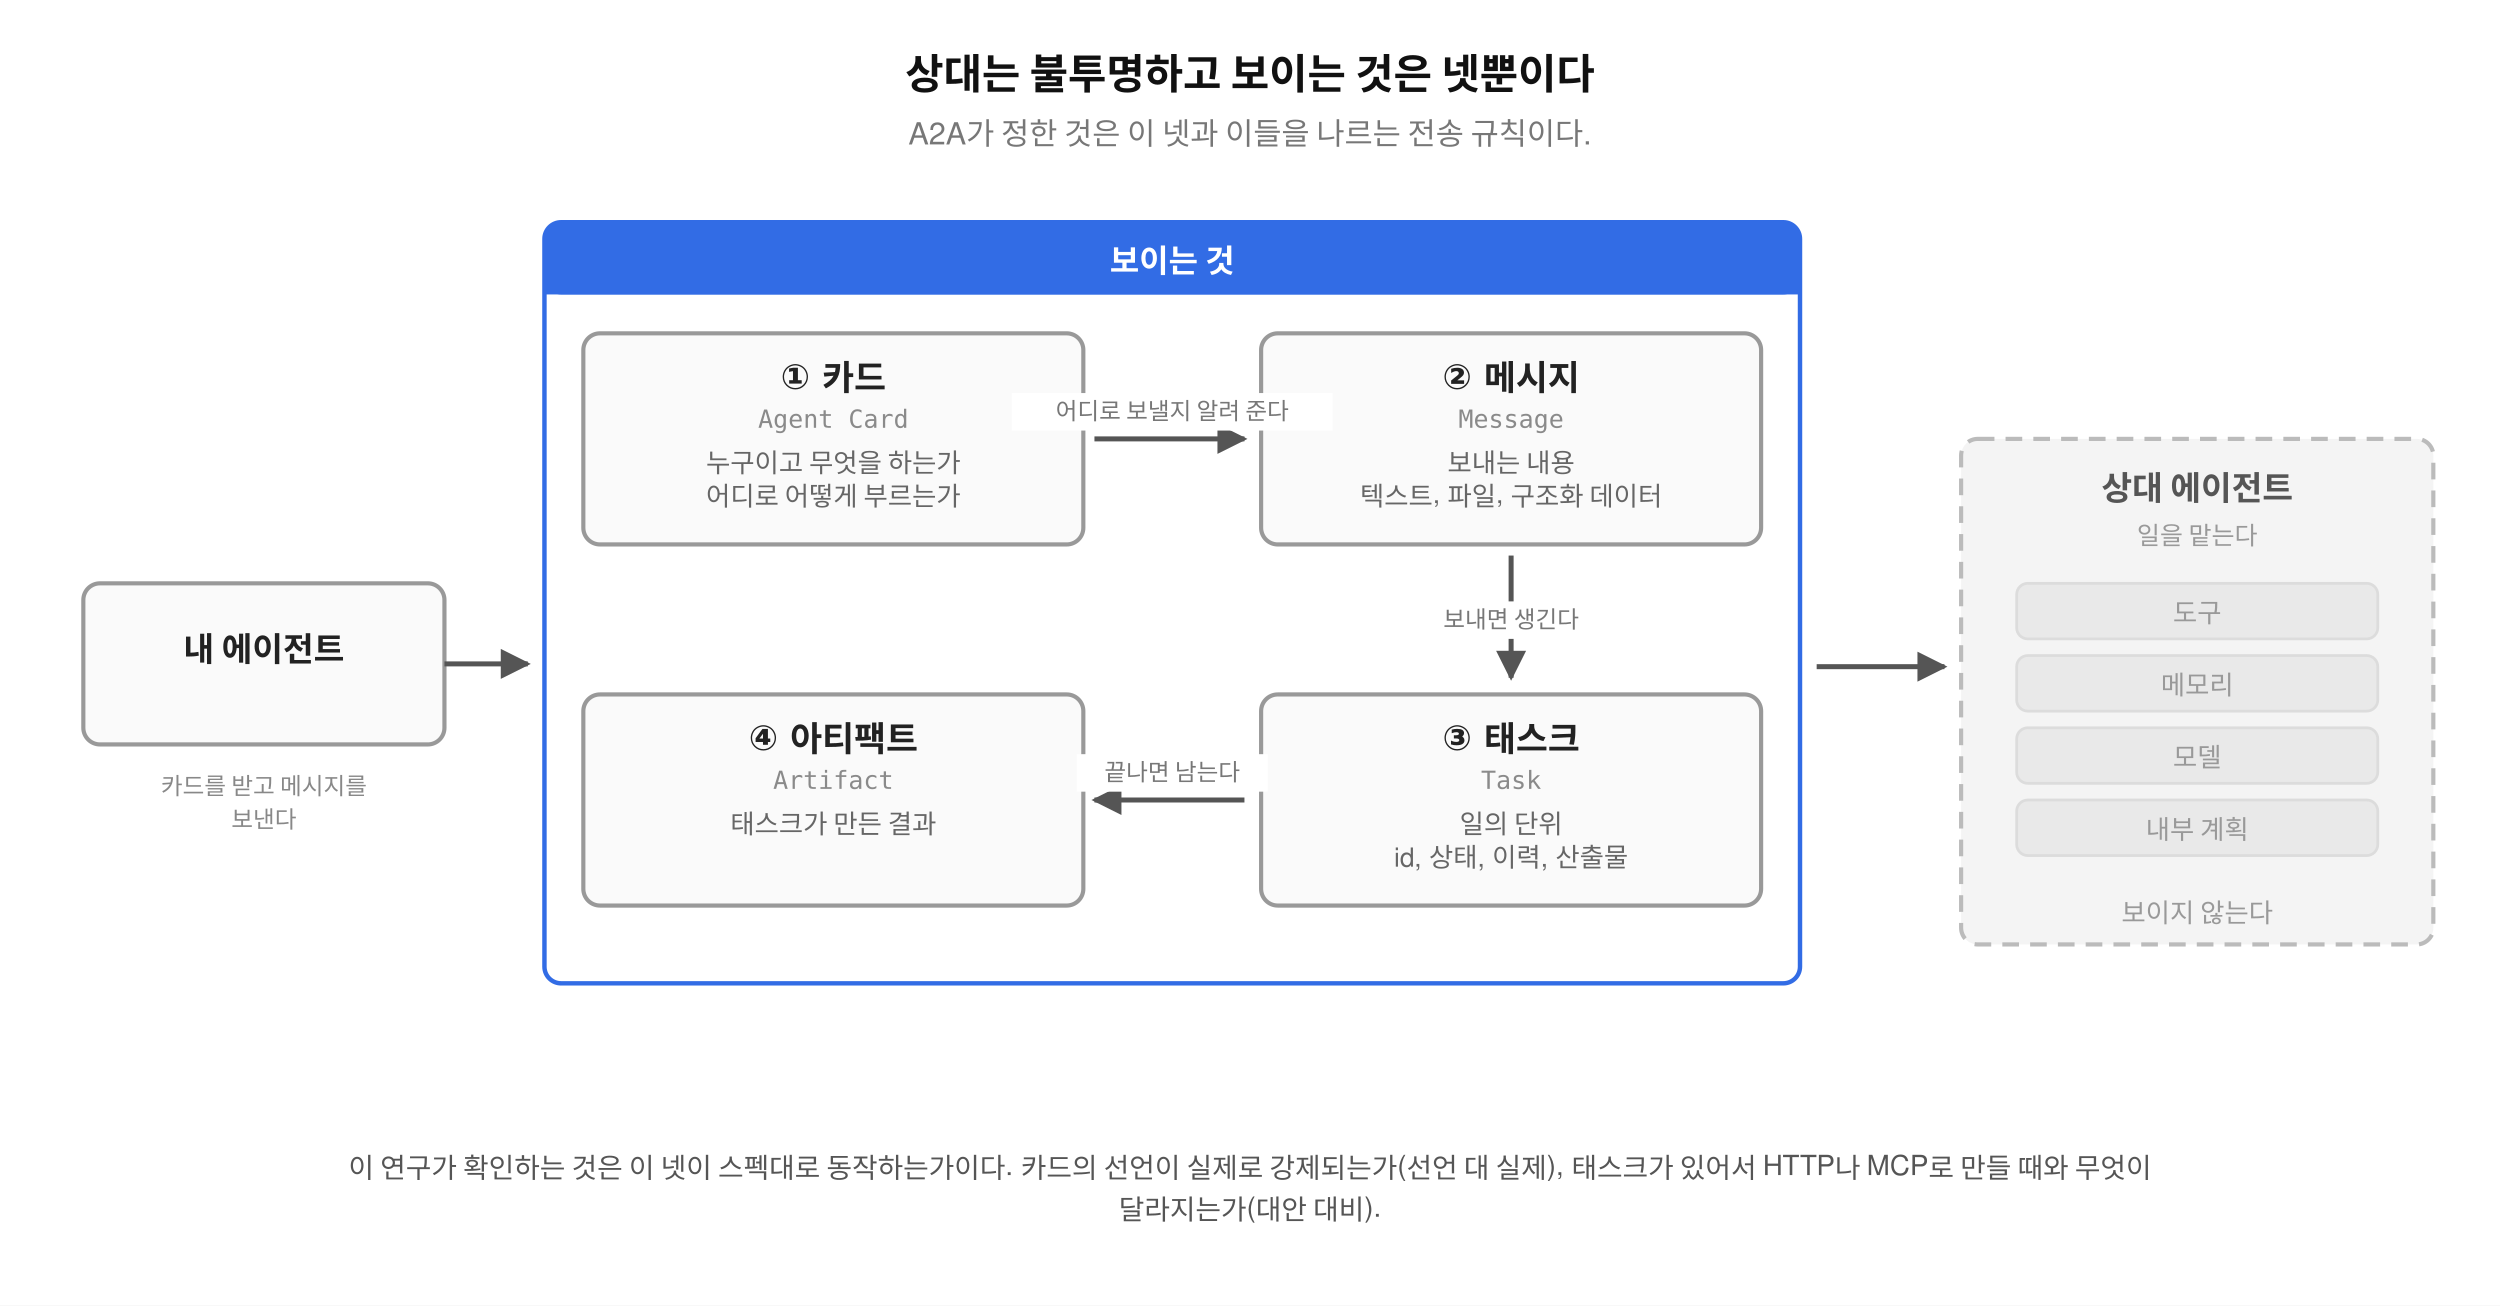
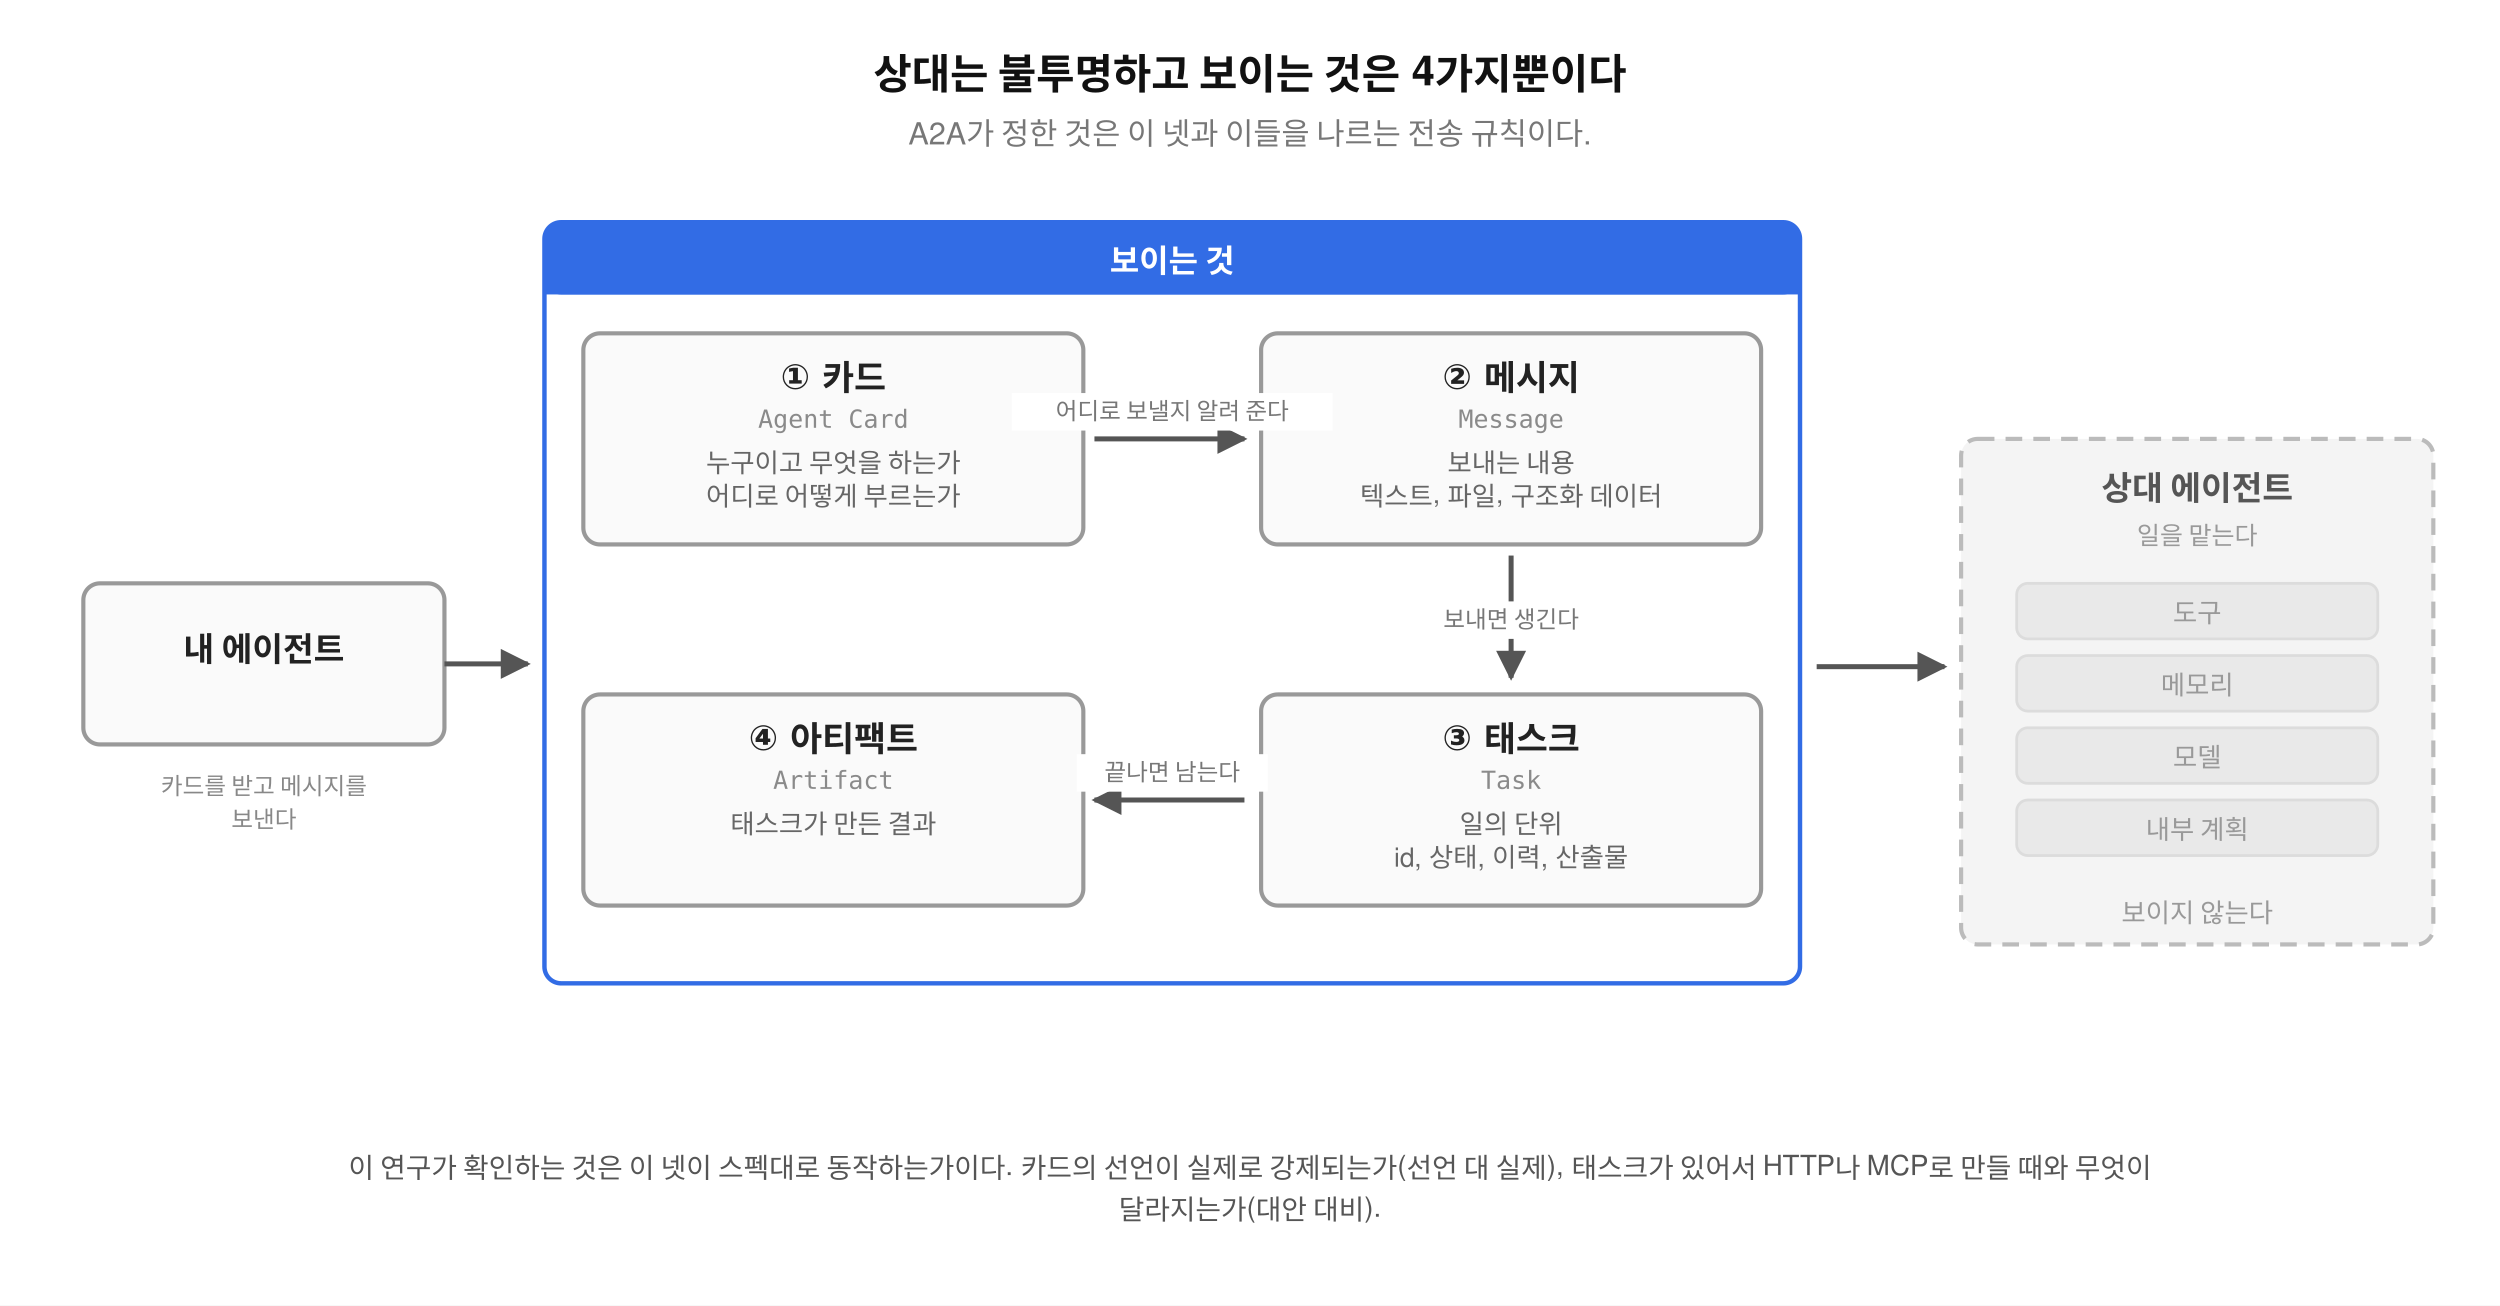
<svg xmlns="http://www.w3.org/2000/svg" viewBox="0 0 900 470" font-family="Helvetica, Arial, sans-serif">
  <rect width="900" height="470" fill="white" />
  <defs>
    <marker id="a" viewBox="0 0 10 10" refX="9" refY="5" markerWidth="6" markerHeight="6" orient="auto">
      <path d="M0,0 L10,5 L0,10 z" fill="#555" />
    </marker>
  </defs>
-   <text x="450.0" y="32" font-size="15" fill="#111" text-anchor="middle" font-weight="bold">상대는 불투명하고 보이는 것은 넷뿐이다</text>
+   <text x="450.0" y="32" font-size="15" fill="#111" text-anchor="middle" font-weight="bold">상대는 불투명하고 보이는 것은 4가지뿐이다</text>
  <text x="450.0" y="52" font-size="11" fill="#777" text-anchor="middle">A2A가 정한 것은 이 넷과 이들을 나르는 전송 규칙이다.</text>
  <rect x="30" y="210" width="130" height="58" rx="6" fill="#fafafa" stroke="#999" stroke-width="1.5" />
  <text x="95" y="238" font-size="12" fill="#222" text-anchor="middle" font-weight="bold">내 에이전트</text>
  <text x="95" y="286" font-size="8.5" fill="#888" text-anchor="middle">카드를 받고 메시지를</text>
  <text x="95" y="298" font-size="8.5" fill="#888" text-anchor="middle">보낸다</text>
  <rect x="196" y="80" width="452" height="274" rx="6" fill="#ffffff" stroke="#326CE5" stroke-width="1.6" />
  <rect x="196" y="80" width="452" height="26" rx="6" fill="#326CE5" />
  <rect x="196" y="96" width="452" height="10" fill="#326CE5" />
  <text x="422.0" y="98" font-size="11.5" fill="#ffffff" text-anchor="middle" font-weight="bold">보이는 것</text>
  <rect x="210" y="120" width="180" height="76" rx="6" fill="#fafafa" stroke="#999" stroke-width="1.5" />
  <text x="300.0" y="140" font-size="12.5" fill="#222" text-anchor="middle" font-weight="bold">① 카드</text>
  <text x="300.0" y="154" font-size="9" fill="#8a8a8a" text-anchor="middle" font-family="Menlo, monospace">Agent Card</text>
  <text x="300.0" y="170" font-size="9.5" fill="#666" text-anchor="middle">누구이고 무엇을 하는가</text>
  <text x="300.0" y="182" font-size="9.5" fill="#666" text-anchor="middle">어디로 어떻게 부르는가</text>
  <rect x="454" y="120" width="180" height="76" rx="6" fill="#fafafa" stroke="#999" stroke-width="1.5" />
  <text x="544.0" y="140" font-size="12.5" fill="#222" text-anchor="middle" font-weight="bold">② 메시지</text>
  <text x="544.0" y="154" font-size="9" fill="#8a8a8a" text-anchor="middle" font-family="Menlo, monospace">Message</text>
  <text x="544.0" y="170" font-size="9.5" fill="#666" text-anchor="middle">보내는 내용</text>
  <text x="544.0" y="182" font-size="9.5" fill="#666" text-anchor="middle">텍스트, 파일, 구조화 데이터</text>
  <rect x="454" y="250" width="180" height="76" rx="6" fill="#fafafa" stroke="#999" stroke-width="1.5" />
  <text x="544.0" y="270" font-size="12.5" fill="#222" text-anchor="middle" font-weight="bold">③ 태스크</text>
  <text x="544.0" y="284" font-size="9" fill="#8a8a8a" text-anchor="middle" font-family="Menlo, monospace">Task</text>
  <text x="544.0" y="300" font-size="9.5" fill="#666" text-anchor="middle">일의 단위</text>
  <text x="544.0" y="312" font-size="9.5" fill="#666" text-anchor="middle">id, 상태, 이력, 산출물</text>
  <rect x="210" y="250" width="180" height="76" rx="6" fill="#fafafa" stroke="#999" stroke-width="1.5" />
  <text x="300.0" y="270" font-size="12.5" fill="#222" text-anchor="middle" font-weight="bold">④ 아티팩트</text>
  <text x="300.0" y="284" font-size="9" fill="#8a8a8a" text-anchor="middle" font-family="Menlo, monospace">Artifact</text>
  <text x="300.0" y="300" font-size="9.5" fill="#666" text-anchor="middle">태스크가 만든 결과</text>
  <line x1="394" y1="158.0" x2="448" y2="158.0" stroke="#555" stroke-width="1.8" marker-end="url(#a)" />
  <rect x="364.238" y="141.5" width="115.525" height="13.5" fill="white" />
  <text x="422.0" y="151.0" font-size="8.5" fill="#777" text-anchor="middle">어디로 보낼지 알려 준다</text>
  <line x1="544.0" y1="200" x2="544.0" y2="244" stroke="#555" stroke-width="1.8" marker-end="url(#a)" />
  <rect x="509.613" y="216.5" width="68.775" height="13.5" fill="white" />
  <text x="544.0" y="226.0" font-size="8.5" fill="#777" text-anchor="middle">보내면 생긴다</text>
  <line x1="448" y1="288.0" x2="394" y2="288.0" stroke="#555" stroke-width="1.8" marker-end="url(#a)" />
  <rect x="387.613" y="271.5" width="68.775" height="13.5" fill="white" />
  <text x="422.0" y="281.0" font-size="8.5" fill="#777" text-anchor="middle">끝나면 남는다</text>
  <rect x="706" y="158" width="170" height="182" rx="6" fill="#f4f4f4" stroke="#bbb" stroke-width="1.5" stroke-dasharray="6 4" />
  <text x="791.0" y="180" font-size="12" fill="#555" text-anchor="middle" font-weight="bold">상대 에이전트</text>
  <text x="791.0" y="196" font-size="9" fill="#999" text-anchor="middle">일을 맡는다</text>
  <rect x="726" y="210" width="130" height="20" rx="4" fill="#e9e9e9" stroke="#dcdcdc" stroke-width="1" />
  <text x="791.0" y="224" font-size="9.5" fill="#999" text-anchor="middle">도구</text>
  <rect x="726" y="236" width="130" height="20" rx="4" fill="#e9e9e9" stroke="#dcdcdc" stroke-width="1" />
  <text x="791.0" y="250" font-size="9.5" fill="#999" text-anchor="middle">메모리</text>
  <rect x="726" y="262" width="130" height="20" rx="4" fill="#e9e9e9" stroke="#dcdcdc" stroke-width="1" />
  <text x="791.0" y="276" font-size="9.5" fill="#999" text-anchor="middle">모델</text>
  <rect x="726" y="288" width="130" height="20" rx="4" fill="#e9e9e9" stroke="#dcdcdc" stroke-width="1" />
  <text x="791.0" y="302" font-size="9.5" fill="#999" text-anchor="middle">내부 계획</text>
  <text x="791.0" y="332" font-size="9.5" fill="#999" text-anchor="middle">보이지 않는다</text>
  <line x1="160" y1="239" x2="190" y2="239" stroke="#555" stroke-width="1.8" marker-end="url(#a)" />
  <line x1="654" y1="240" x2="700" y2="240" stroke="#555" stroke-width="1.8" marker-end="url(#a)" />
  <text x="450.0" y="424" font-size="10" fill="#555" text-anchor="middle">이 연구가 확인하는 것은 이 넷이 스펙대로 동작하는가이다. 카드의 선언이 실제로 강제되는가(선언 대 실제), 태스크가 있어서 HTTP나 MCP로 만들 때와 무엇이</text>
  <text x="450.0" y="439" font-size="10" fill="#555" text-anchor="middle">달라지는가(대안 대비).</text>
</svg>
